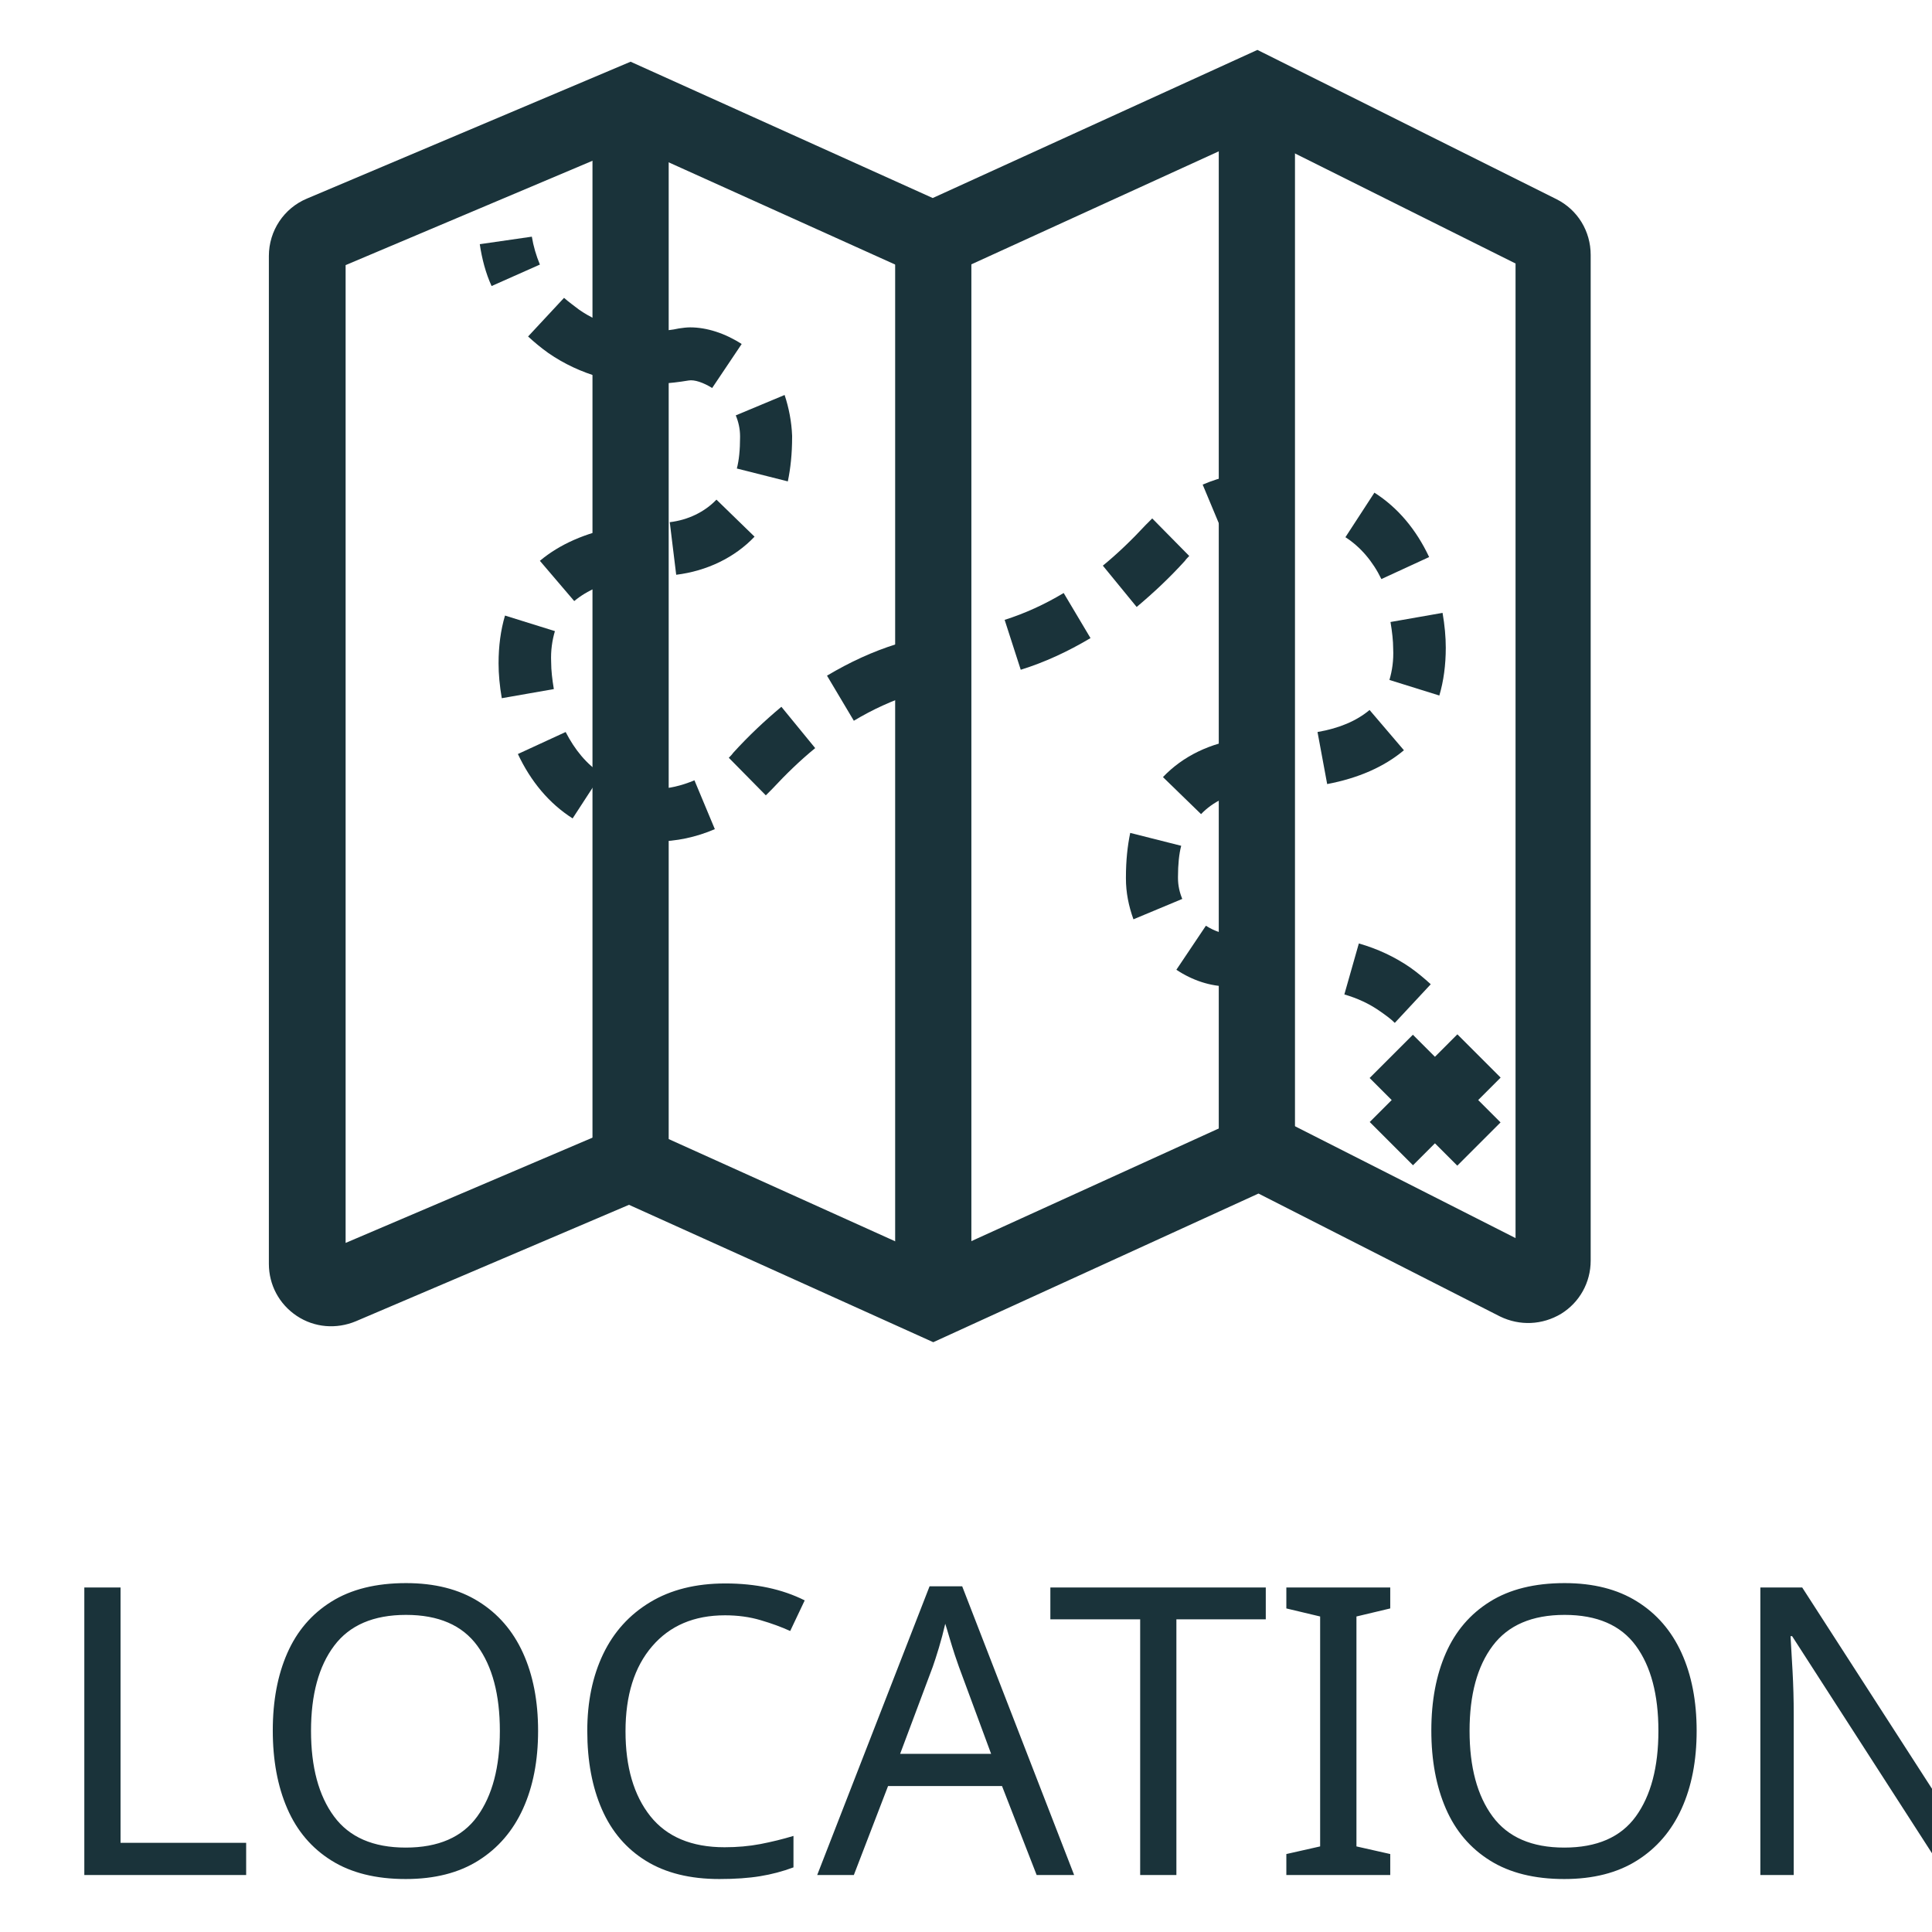
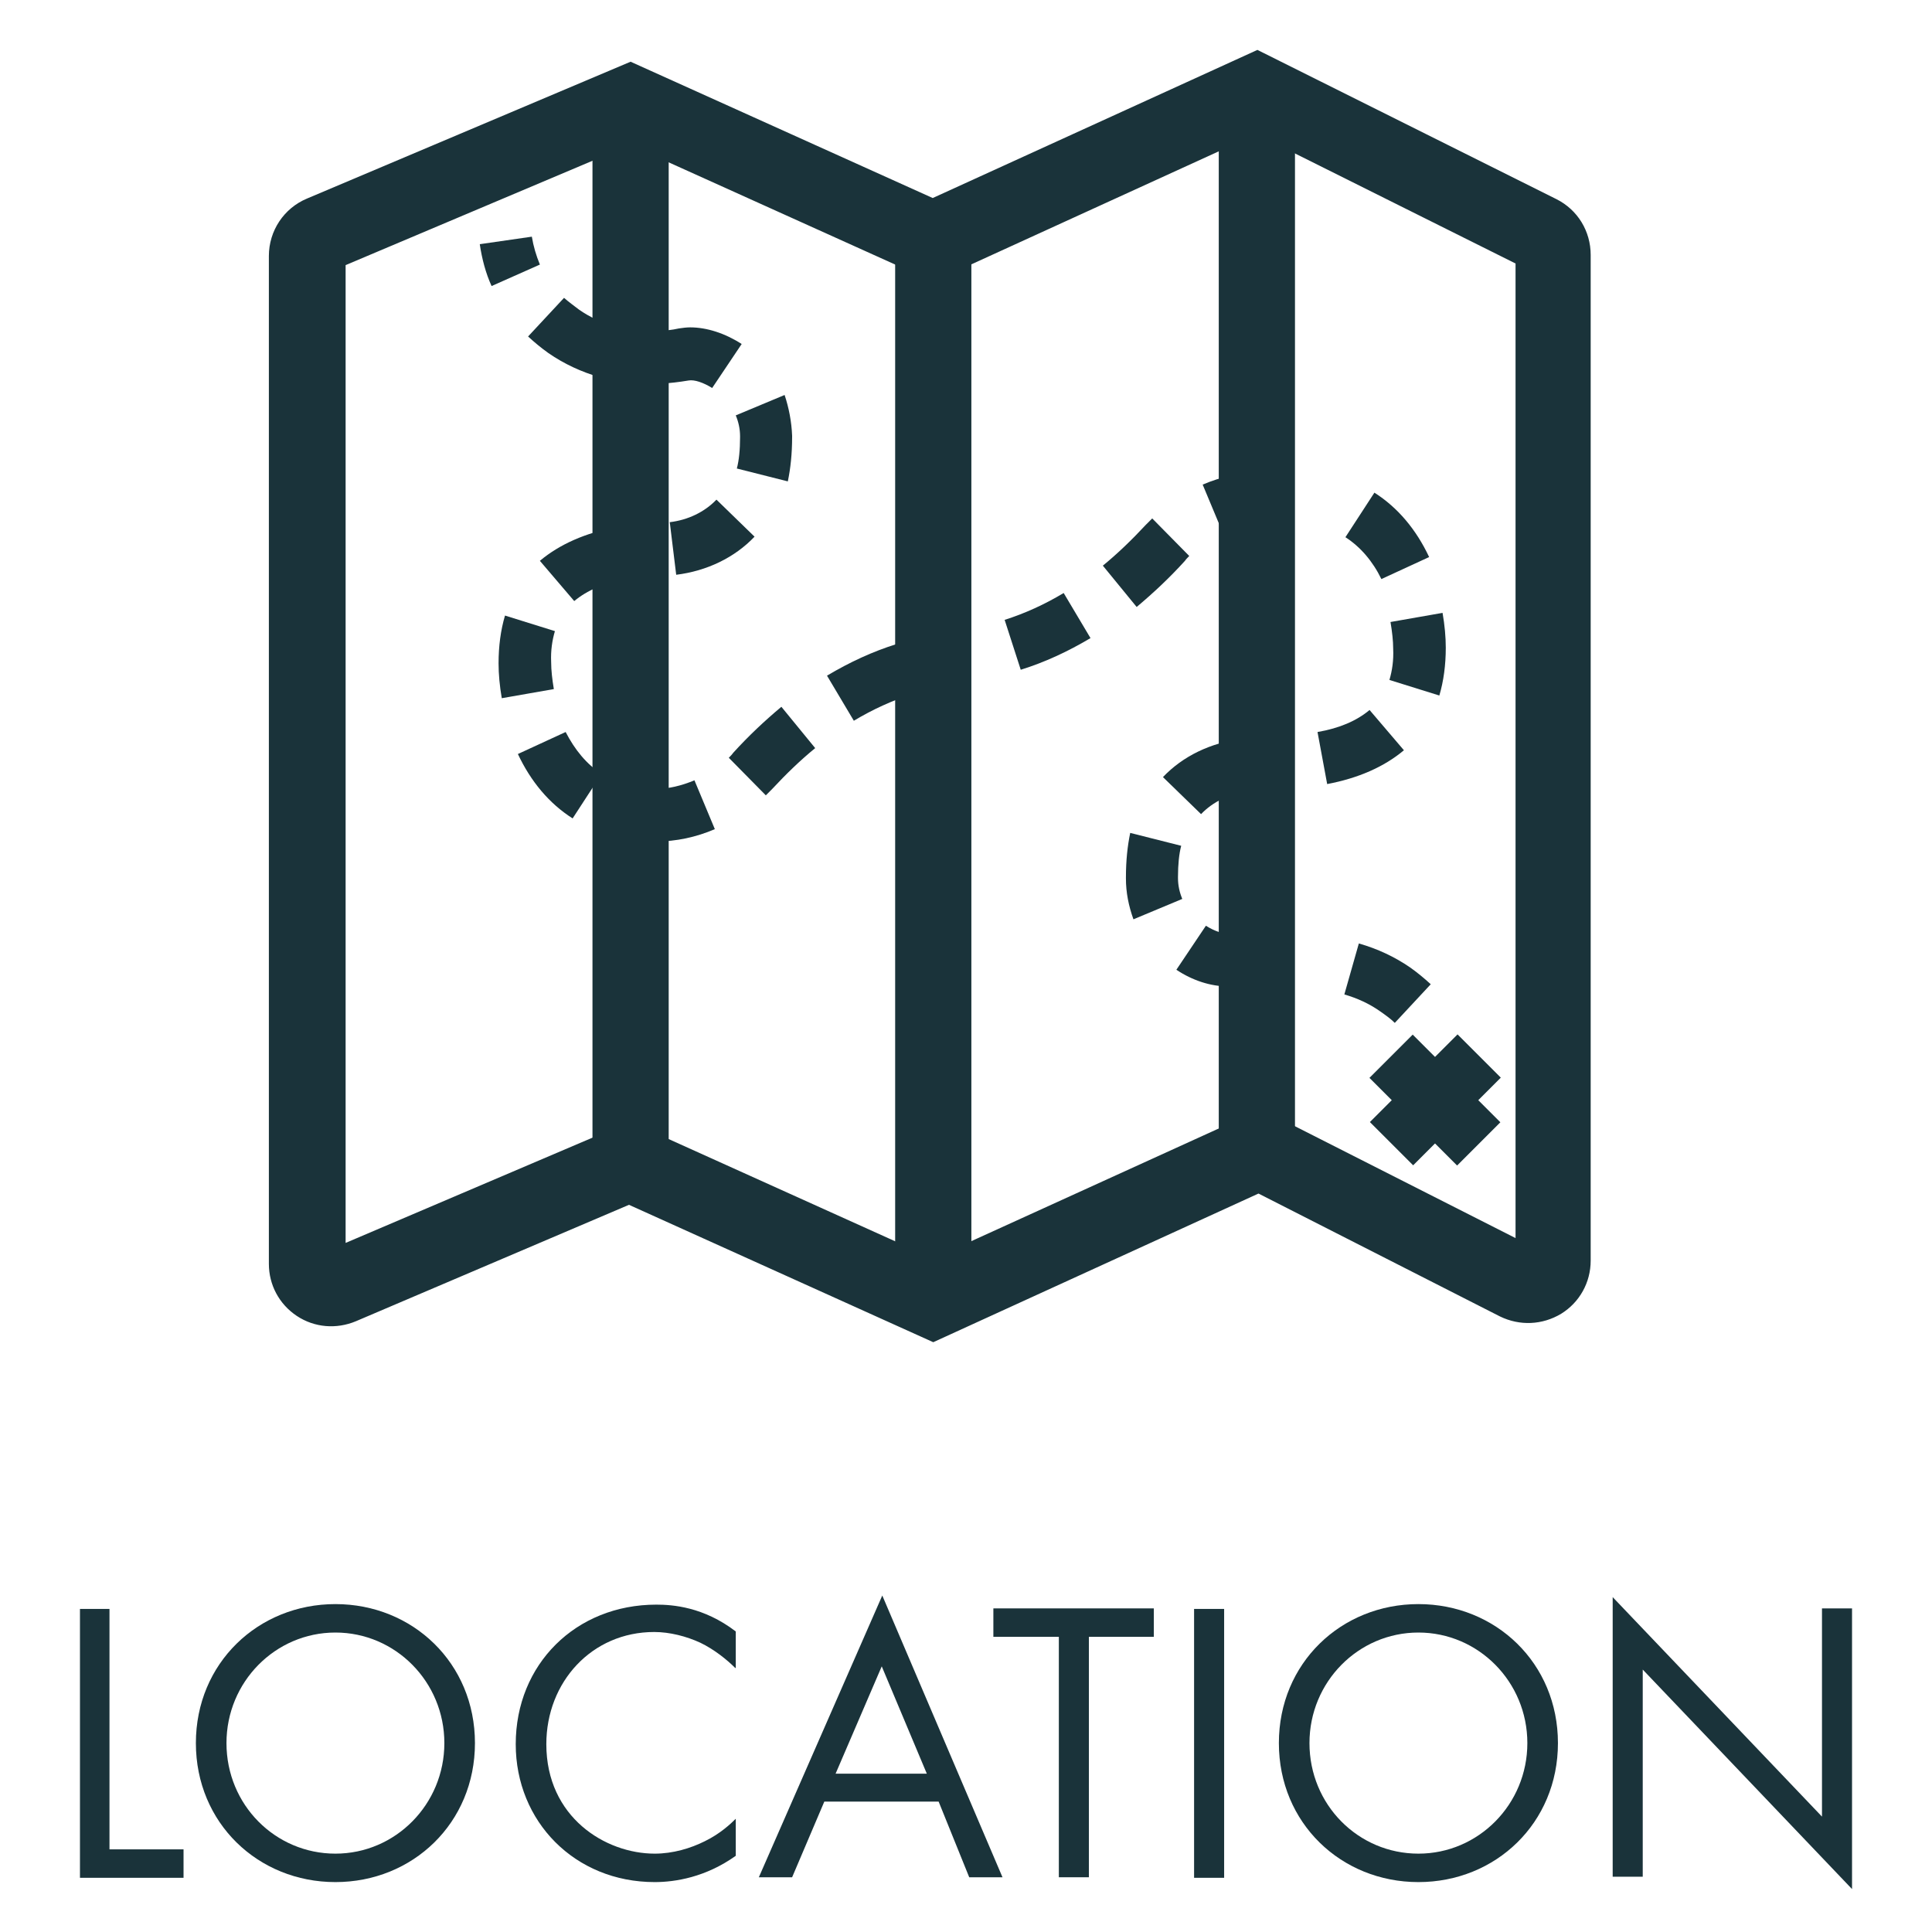
<svg xmlns="http://www.w3.org/2000/svg" version="1.1" id="Layer_1" x="0px" y="0px" viewBox="0 0 360 360" style="enable-background:new 0 0 360 360;" xml:space="preserve">
  <style type="text/css">
	.st0{fill:#1A333A;}
- 	.st1{font-family:'FuturaPT-Book';}
- 	.st2{font-size:75.037px;}
</style>
  <g>
    <g>
      <g>
-         <path class="st0" d="M173.9,250.1l-56.7-25.6l-50.9,21.7c-3.6,1.5-7.7,1.2-11-1c-3.3-2.2-5.2-5.8-5.2-9.7V47.7     c0-4.7,2.8-8.9,7.1-10.7l60.3-25.5l56.3,25.4l60.5-27.6l55.7,27.8l0,0c4,2,6.4,6,6.4,10.4v187.4c0,4.1-2.1,7.8-5.5,9.9     c-3.5,2.1-7.7,2.3-11.4,0.5l-45-22.9L173.9,250.1z M117.4,209l56.5,25.5l56-25.5c3.2-1.5,6.9-1.4,10.1,0.2l42.4,21.5V49.1     L234.1,25l-60.2,27.5L117.4,27l-53,22.4v182.2L117.4,209z" />
+         <path class="st0" d="M173.9,250.1l-56.7-25.6l-50.9,21.7c-3.6,1.5-7.7,1.2-11-1s-5.2-5.8-5.2-9.7V47.7c0-4.7,2.8-8.9,7.1-10.7     l60.3-25.5l56.3,25.4l60.5-27.6L290,37.1l0,0c4,2,6.4,6,6.4,10.4v187.4c0,4.1-2.1,7.8-5.5,9.9c-3.5,2.1-7.7,2.3-11.4,0.5     l-45-22.9L173.9,250.1z M117.4,209l56.5,25.5l56-25.5c3.2-1.5,6.9-1.4,10.1,0.2l42.4,21.5V49.1L234.1,25l-60.2,27.5L117.4,27     l-53,22.4v182.2L117.4,209z" />
        <rect x="227.1" y="17.2" class="st0" width="14.2" height="197.3" />
        <rect x="166.8" y="44.7" class="st0" width="14.2" height="197.6" />
        <rect x="110.4" y="19.2" class="st0" width="14.2" height="197.5" />
      </g>
      <g>
-         <path class="st0" d="M257.1,188.4c-2-1.4-4.2-2.4-6.6-3.1l2.7-9.5c3.5,1,6.7,2.5,9.6,4.5c1.4,1,2.6,2,3.8,3.1l-6.7,7.2     C259.1,189.8,258.1,189.1,257.1,188.4z M219.2,180.7l5.5-8.2c1.6,1,3.3,1.6,4.4,1.4c1.8-0.3,3.5-0.5,5.3-0.6l0.4,9.8     c-1.3,0.1-2.6,0.2-3.9,0.5c-0.7,0.1-1.4,0.2-2.1,0.2C225.6,183.8,222.2,182.7,219.2,180.7z M209.8,163.7l0-0.2     c0-3.2,0.3-5.9,0.8-8.3l9.5,2.4c-0.4,1.5-0.6,3.5-0.6,5.8l0,0.2c0,1.4,0.3,2.7,0.8,3.9l-9.1,3.8     C210.3,168.8,209.8,166.3,209.8,163.7z M216.7,144.8c3.7-3.9,8.9-6.4,14.6-7.1l1.2,9.8c-3.4,0.4-6.5,1.9-8.7,4.2L216.7,144.8z      M245.5,136.4c4.1-0.7,7.3-2.1,9.7-4.1l6.4,7.5c-3.7,3.1-8.5,5.2-14.3,6.3L245.5,136.4z M258.9,126.7c0.5-1.7,0.8-3.6,0.7-5.8     c0-1.5-0.2-3.2-0.5-5l9.7-1.7c0.4,2.3,0.6,4.5,0.6,6.5c0,3.2-0.4,6.2-1.2,8.9L258.9,126.7z M187.2,115.5c3.8-1.2,7.5-2.9,11-5     l5,8.4c-4.2,2.5-8.5,4.5-13,5.9L187.2,115.5z M205.5,105.4c2.7-2.2,5.4-4.8,8-7.6c0.4-0.4,0.8-0.8,1.2-1.2l6.9,7     c-0.3,0.3-0.6,0.6-0.8,0.9c-2.9,3.2-5.9,6-9,8.6L205.5,105.4z M250.7,100.1l5.4-8.3c4.4,2.8,7.8,6.9,10.2,12l-8.9,4.1     C255.8,104.6,253.5,101.9,250.7,100.1z M224.1,90.3c3.5-1.5,7.2-2.3,11-2.3c0,0,0,0,0,0c1.5,0,3.1,0.1,4.6,0.3l-1.5,9.7     c-1-0.1-2-0.2-3-0.2l0,0c-2.5,0-4.9,0.6-7.3,1.6L224.1,90.3z" />
+         <path class="st0" d="M257.1,188.4c-2-1.4-4.2-2.4-6.6-3.1l2.7-9.5c3.5,1,6.7,2.5,9.6,4.5c1.4,1,2.6,2,3.8,3.1l-6.7,7.2     C259.1,189.8,258.1,189.1,257.1,188.4z M219.2,180.7l5.5-8.2c1.6,1,3.3,1.6,4.4,1.4c1.8-0.3,3.5-0.5,5.3-0.6l0.4,9.8     c-1.3,0.1-2.6,0.2-3.9,0.5c-0.7,0.1-1.4,0.2-2.1,0.2C225.6,183.8,222.2,182.7,219.2,180.7z M209.8,163.7v-0.2     c0-3.2,0.3-5.9,0.8-8.3l9.5,2.4c-0.4,1.5-0.6,3.5-0.6,5.8v0.2c0,1.4,0.3,2.7,0.8,3.9l-9.1,3.8     C210.3,168.8,209.8,166.3,209.8,163.7z M216.7,144.8c3.7-3.9,8.9-6.4,14.6-7.1l1.2,9.8c-3.4,0.4-6.5,1.9-8.7,4.2L216.7,144.8z      M245.5,136.4c4.1-0.7,7.3-2.1,9.7-4.1l6.4,7.5c-3.7,3.1-8.5,5.2-14.3,6.3L245.5,136.4z M258.9,126.7c0.5-1.7,0.8-3.6,0.7-5.8     c0-1.5-0.2-3.2-0.5-5l9.7-1.7c0.4,2.3,0.6,4.5,0.6,6.5c0,3.2-0.4,6.2-1.2,8.9L258.9,126.7z M187.2,115.5c3.8-1.2,7.5-2.9,11-5     l5,8.4c-4.2,2.5-8.5,4.5-13,5.9L187.2,115.5z M205.5,105.4c2.7-2.2,5.4-4.8,8-7.6c0.4-0.4,0.8-0.8,1.2-1.2l6.9,7     c-0.3,0.3-0.6,0.6-0.8,0.9c-2.9,3.2-5.9,6-9,8.6L205.5,105.4z M250.7,100.1l5.4-8.3c4.4,2.8,7.8,6.9,10.2,12l-8.9,4.1     C255.8,104.6,253.5,101.9,250.7,100.1z M224.1,90.3c3.5-1.5,7.2-2.3,11-2.3l0,0c1.5,0,3.1,0.1,4.6,0.3l-1.5,9.7     c-1-0.1-2-0.2-3-0.2l0,0c-2.5,0-4.9,0.6-7.3,1.6L224.1,90.3z" />
      </g>
      <g>
-         <path class="st0" d="M107.9,57.7c2,1.4,4.2,2.4,6.6,3.1l-2.7,9.5c-3.5-1-6.7-2.5-9.6-4.5c-1.4-1-2.6-2-3.8-3.1l6.7-7.2     C106,56.3,107,57,107.9,57.7z M138.2,64.1l-5.5,8.2c-1.6-1-3.3-1.6-4.4-1.4c-1.8,0.3-3.5,0.5-5.3,0.6l-0.4-9.8     c1.3-0.1,2.6-0.2,3.9-0.5c0.7-0.1,1.4-0.2,2.1-0.2C131.7,61,135.1,62.1,138.2,64.1z M147.6,81.2l0,0.2c0,3.2-0.3,5.9-0.8,8.3     l-9.5-2.4c0.4-1.5,0.6-3.5,0.6-5.8l0-0.2c0-1.4-0.3-2.7-0.8-3.9l9.1-3.8C147,76,147.5,78.6,147.6,81.2z M140.6,100     c-3.7,3.9-8.9,6.4-14.6,7.1l-1.2-9.8c3.4-0.4,6.5-1.9,8.7-4.2L140.6,100z M116.7,107.9c-4.1,0.7-7.3,2.1-9.7,4.1l-6.4-7.5     c3.7-3.1,8.5-5.2,14.3-6.3L116.7,107.9z M103.4,117.6c-0.5,1.7-0.8,3.6-0.7,5.8c0,1.5,0.2,3.2,0.5,5l-9.7,1.7     c-0.4-2.3-0.6-4.5-0.6-6.5c0-3.2,0.4-6.2,1.2-8.9L103.4,117.6z M170.1,129.3c-3.8,1.2-7.5,2.9-11,5l-5-8.4     c4.2-2.5,8.5-4.5,13-5.9L170.1,129.3z M151.9,139.4c-2.7,2.2-5.4,4.8-8,7.6c-0.4,0.4-0.8,0.8-1.2,1.2l-6.9-7     c0.3-0.3,0.6-0.6,0.8-0.9c2.9-3.2,5.9-6,9-8.6L151.9,139.4z M112.1,144.2l-5.4,8.3c-4.4-2.8-7.8-6.9-10.2-12l8.9-4.1     C107.1,139.7,109.3,142.4,112.1,144.2z M133.2,154.5c-3.5,1.5-7.2,2.3-11,2.3c0,0,0,0,0,0c-1.5,0-3.1-0.1-4.6-0.3l1.5-9.7     c1,0.1,2,0.2,3,0.2l0,0c2.5,0,4.9-0.6,7.3-1.6L133.2,154.5z" />
+         <path class="st0" d="M107.9,57.7c2,1.4,4.2,2.4,6.6,3.1l-2.7,9.5c-3.5-1-6.7-2.5-9.6-4.5c-1.4-1-2.6-2-3.8-3.1l6.7-7.2     C106,56.3,107,57,107.9,57.7z M138.2,64.1l-5.5,8.2c-1.6-1-3.3-1.6-4.4-1.4c-1.8,0.3-3.5,0.5-5.3,0.6l-0.4-9.8     c1.3-0.1,2.6-0.2,3.9-0.5c0.7-0.1,1.4-0.2,2.1-0.2C131.7,61,135.1,62.1,138.2,64.1z M147.6,81.2v0.2c0,3.2-0.3,5.9-0.8,8.3     l-9.5-2.4c0.4-1.5,0.6-3.5,0.6-5.8v-0.2c0-1.4-0.3-2.7-0.8-3.9l9.1-3.8C147,76,147.5,78.6,147.6,81.2z M140.6,100     c-3.7,3.9-8.9,6.4-14.6,7.1l-1.2-9.8c3.4-0.4,6.5-1.9,8.7-4.2L140.6,100z M116.7,107.9c-4.1,0.7-7.3,2.1-9.7,4.1l-6.4-7.5     c3.7-3.1,8.5-5.2,14.3-6.3L116.7,107.9z M103.4,117.6c-0.5,1.7-0.8,3.6-0.7,5.8c0,1.5,0.2,3.2,0.5,5l-9.7,1.7     c-0.4-2.3-0.6-4.5-0.6-6.5c0-3.2,0.4-6.2,1.2-8.9L103.4,117.6z M170.1,129.3c-3.8,1.2-7.5,2.9-11,5l-5-8.4     c4.2-2.5,8.5-4.5,13-5.9L170.1,129.3z M151.9,139.4c-2.7,2.2-5.4,4.8-8,7.6c-0.4,0.4-0.8,0.8-1.2,1.2l-6.9-7     c0.3-0.3,0.6-0.6,0.8-0.9c2.9-3.2,5.9-6,9-8.6L151.9,139.4z M112.1,144.2l-5.4,8.3c-4.4-2.8-7.8-6.9-10.2-12l8.9-4.1     C107.1,139.7,109.3,142.4,112.1,144.2z M133.2,154.5c-3.5,1.5-7.2,2.3-11,2.3l0,0c-1.5,0-3.1-0.1-4.6-0.3l1.5-9.7     c1,0.1,2,0.2,3,0.2l0,0c2.5,0,4.9-0.6,7.3-1.6L133.2,154.5z" />
        <path class="st0" d="M99.1,44.1l-9.7,1.4c0.4,2.7,1.1,5.4,2.2,7.8l9-4C99.9,47.6,99.4,45.9,99.1,44.1z" />
      </g>
      <g>
-         <rect x="261.7" y="193.4" transform="matrix(0.7072 0.707 -0.707 0.7072 223.2197 -129.0603)" class="st0" width="11.4" height="23.1" />
-         <rect x="255.9" y="199.3" transform="matrix(0.7071 0.7071 -0.7071 0.7071 223.2485 -129.0641)" class="st0" width="23.1" height="11.4" />
+         <rect x="261.7" y="193.4" transform="matrix(-0.7072 -0.707 0.707 -0.7072 311.6619 538.933)" class="st0" width="11.4" height="23.1" />
+         <rect x="255.9" y="199.3" transform="matrix(-0.7071 -0.7071 0.7071 -0.7071 311.5315 539.0511)" class="st0" width="23.1" height="11.4" />
      </g>
    </g>
    <g>
-       <text transform="matrix(1 0 0 1 8.4302 349.3799)" class="st0 st1 st2">LOCATION</text>
+       <path class="st0" d="M20.4,299.8v44.8h13.8v5.3H14.9v-50.1H20.4z" />
+       <path class="st0" d="M36.5,324.8c0-14.9,11.6-25.9,26-25.9s26,11,26,25.9c0,14.9-11.6,25.9-26,25.9S36.5,339.7,36.5,324.8z     M42.2,324.8c0,11.5,9.1,20.6,20.3,20.6s20.3-9.2,20.3-20.6s-9.1-20.6-20.3-20.6S42.2,313.4,42.2,324.8z" />
+       <path class="st0" d="M137,310.8c-1.6-1.6-4-3.5-6.5-4.7c-2.6-1.2-5.7-2-8.6-2c-11.6,0-20.1,9.3-20.1,20.9    c0,13.6,11,20.4,20.2,20.4c3.4,0,6.7-1,9.3-2.3c2.9-1.4,4.9-3.3,5.8-4.2v6.9c-5.6,4-11.3,4.9-15.1,4.9    c-14.9,0-25.9-11.3-25.9-25.7c0-14.9,11.2-26,26.2-26c3,0,8.8,0.4,14.8,5V310.8z" />
+       <path class="st0" d="M174.9,335.7h-21.3l-6,14.1h-6.2l23-52.5l22.4,52.5h-6.2L174.9,335.7z M172.7,330.5l-8.4-20l-8.6,20H172.7z" />
+       <path class="st0" d="M202.9,305v44.8h-5.6V305h-12.2v-5.3H215v5.3H202.9z" />
+       <path class="st0" d="M228.1,299.8v50.1h-5.6v-50.1H228.1z" />
+       <path class="st0" d="M238.3,324.8c0-14.9,11.6-25.9,26-25.9s26,11,26,25.9c0,14.9-11.6,25.9-26,25.9S238.3,339.7,238.3,324.8z     M244,324.8c0,11.5,9.1,20.6,20.3,20.6s20.3-9.2,20.3-20.6s-9.1-20.6-20.3-20.6S244,313.4,244,324.8z" />
+       <path class="st0" d="M300.5,349.8v-52.2l39,40.9v-38.8h5.6v52.3l-39-40.9v38.6H300.5z" />
    </g>
  </g>
</svg>
